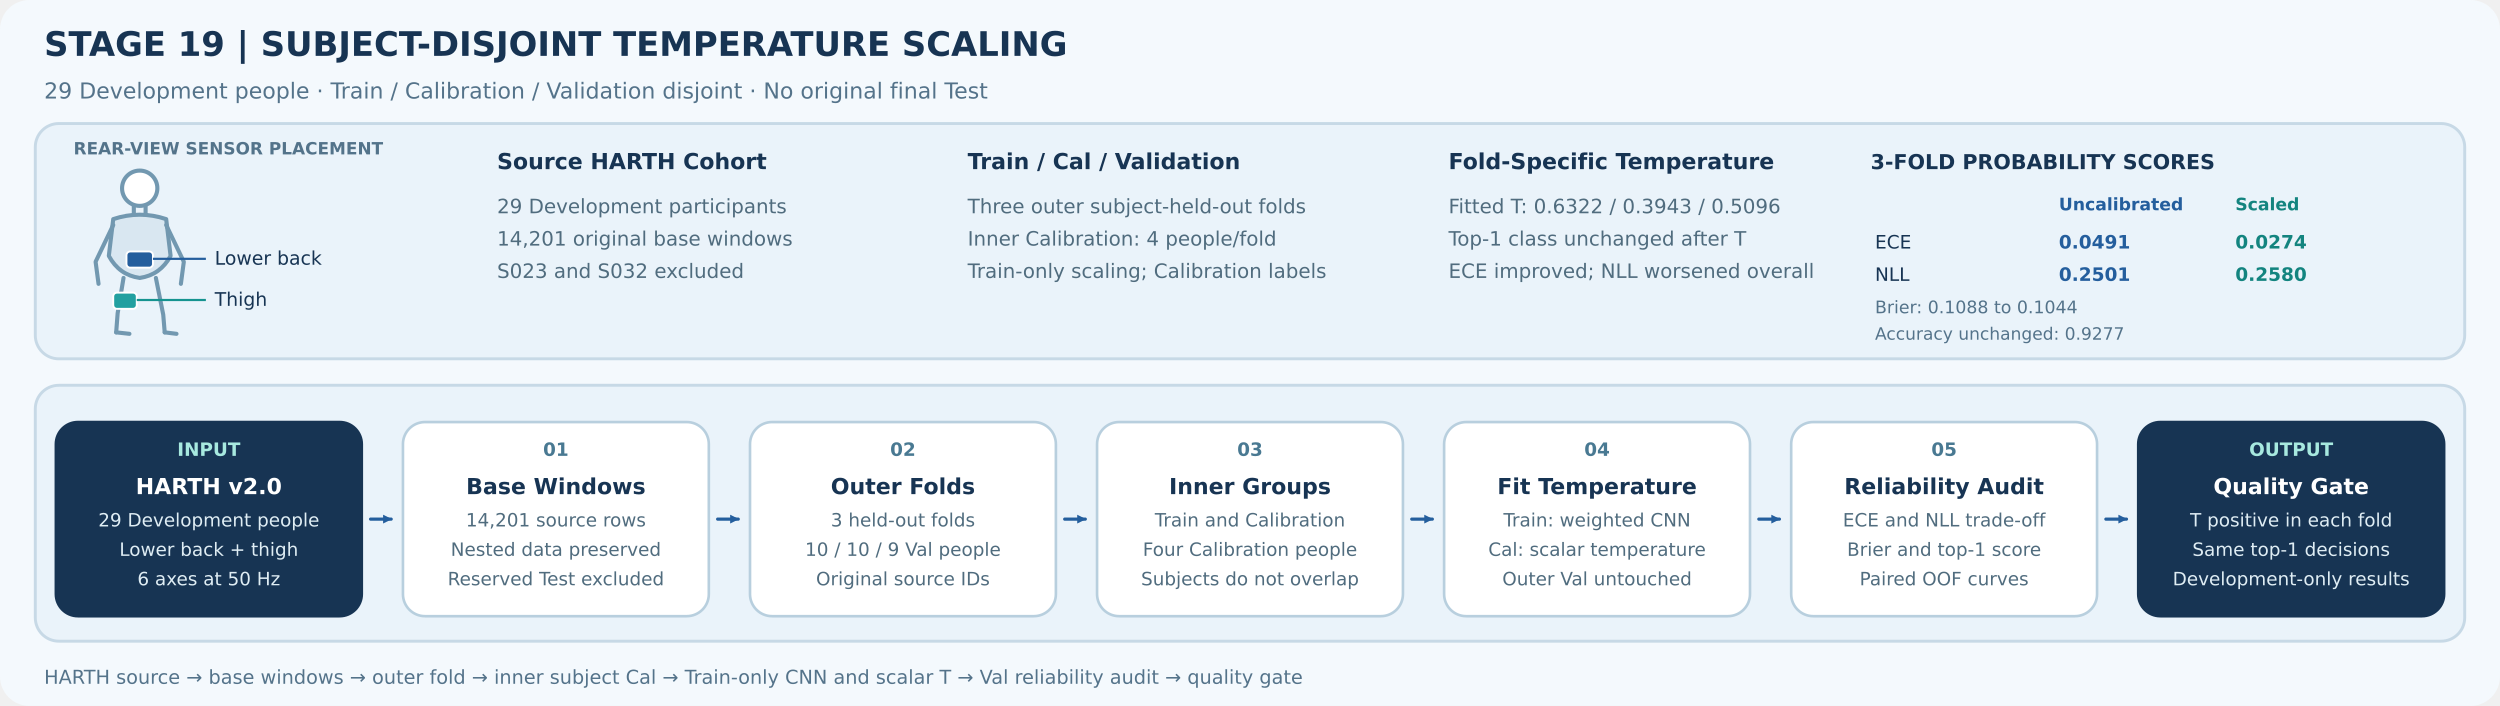
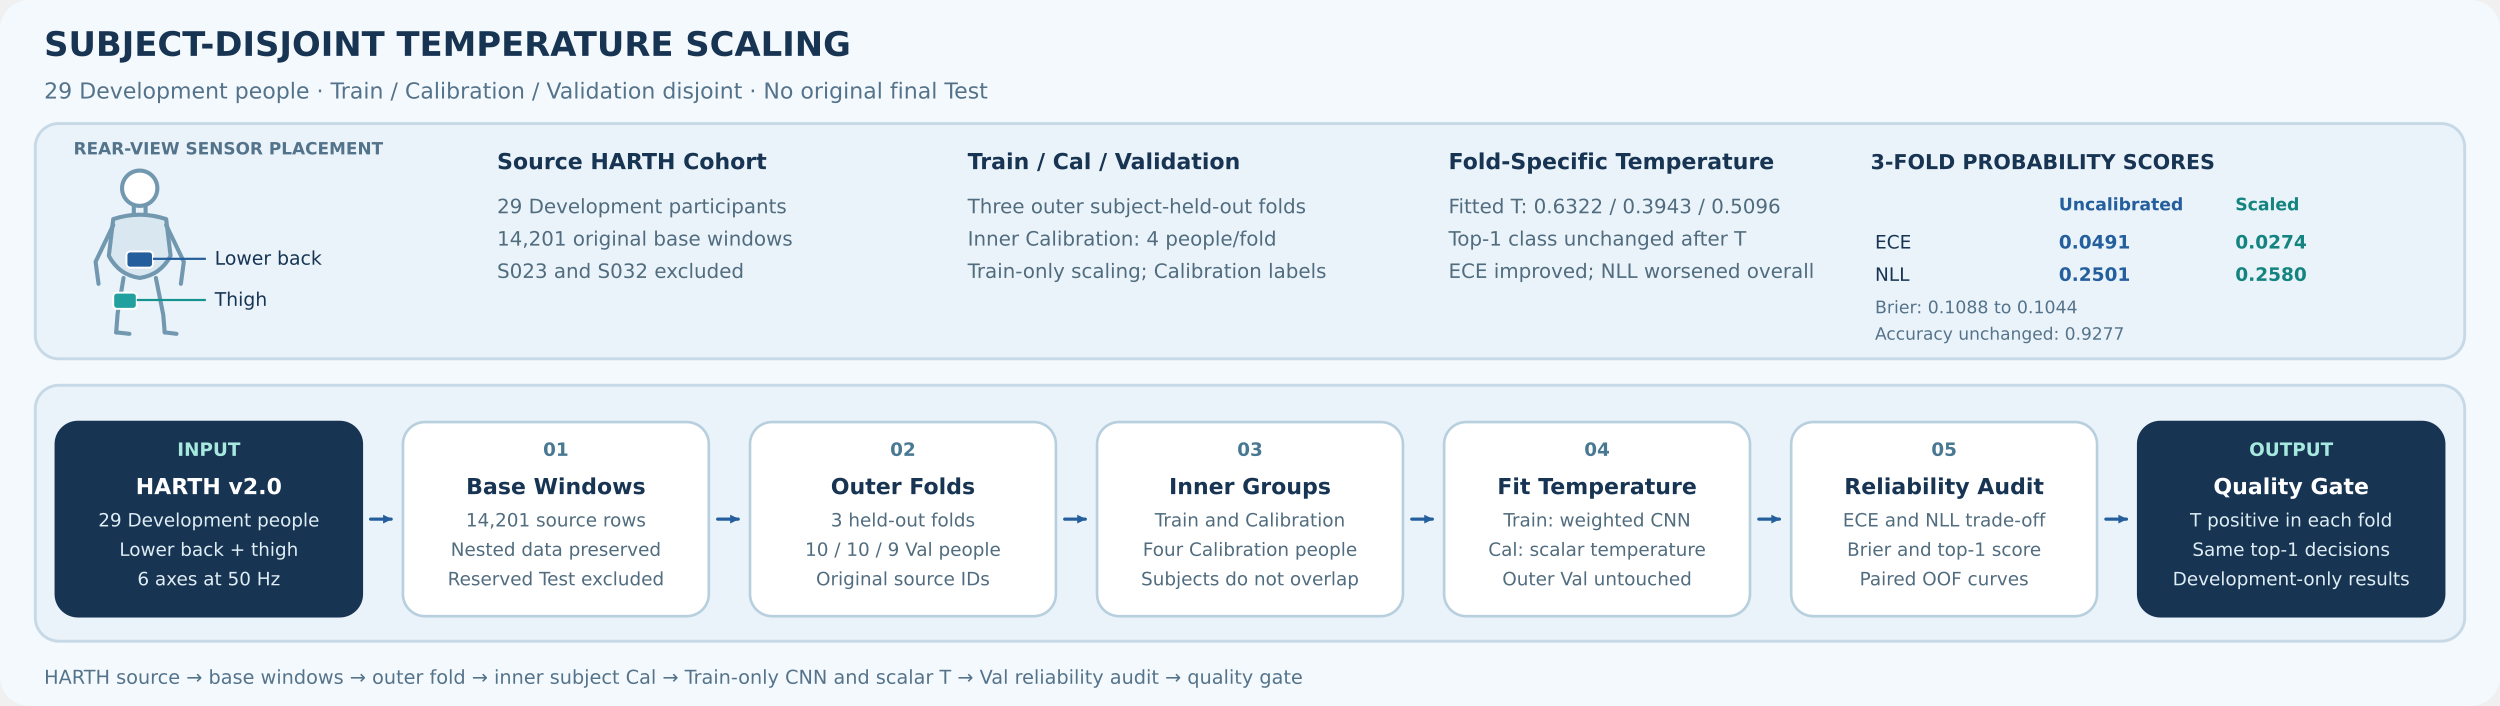
<svg xmlns="http://www.w3.org/2000/svg" width="1700" height="480" viewBox="0 0 1700 480" role="img" aria-labelledby="title desc">
  <defs>
    <marker id="small-arrow" markerUnits="userSpaceOnUse" markerWidth="6" markerHeight="6" refX="5.5" refY="3" orient="auto">
      <path d="M0 0 L6 3 L0 6 Z" fill="#245E9D" />
    </marker>
  </defs>
  <rect width="1700" height="480" rx="20" fill="#F4F9FD" />
  <g font-family="DejaVu Sans, Arial, sans-serif">
-     <text x="30" y="38" font-size="23" font-weight="700" fill="#173453">STAGE 19 | SUBJECT-DISJOINT TEMPERATURE SCALING</text>
+     <text x="30" y="38" font-size="23" font-weight="700" fill="#173453">SUBJECT-DISJOINT TEMPERATURE SCALING</text>
    <text x="30" y="67" font-size="15" fill="#54738A">29 Development people · Train / Calibration / Validation disjoint · No original final Test</text>
    <rect x="24" y="84" width="1652" height="160" rx="16" fill="#EAF3FA" stroke="#C7D9E6" stroke-width="2" />
    <rect x="24" y="262" width="1652" height="174" rx="16" fill="#EAF3FA" stroke="#C7D9E6" stroke-width="2" />
    <g aria-label="Rear-view two-sensor placement, completely within context panel">
      <text x="50" y="105" font-size="11.5" font-weight="700" fill="#53738A">REAR-VIEW SENSOR PLACEMENT</text>
      <g stroke="#7298B0" stroke-width="2.8" stroke-linecap="round" stroke-linejoin="round">
        <circle cx="95" cy="128" r="12" fill="#FFFFFF" />
        <path d="M91 140 L91 147 M99 140 L99 147" fill="none" />
        <path d="M77 149 Q95 143 113 149 L116 174 Q109 187 95 189 Q81 187 74 174 Z" fill="#D9E7F1" />
        <path d="M77 153 L65 178 L67 193 M113 153 L125 178 L123 193" fill="none" />
        <path d="M84 189 L80 213 L79 226 M106 189 L111 214 L112 226" fill="none" />
        <path d="M79 226 L88 227 M112 226 L120 227" fill="none" />
      </g>
      <rect x="86" y="171" width="18" height="11" rx="2.5" fill="#245E9D" stroke="#FFFFFF" stroke-width="1.3" />
      <rect x="77" y="199" width="16" height="11" rx="2.5" fill="#22A0A0" stroke="#FFFFFF" stroke-width="1.3" />
      <path d="M104 176 H140" stroke="#245E9D" stroke-width="1.5" />
      <text x="146" y="180" font-size="12.8" fill="#173453">Lower back</text>
      <path d="M93 204 H140" stroke="#15938F" stroke-width="1.5" />
      <text x="146" y="208" font-size="12.8" fill="#173453">Thigh</text>
    </g>
    <g>
      <text x="338" y="115" font-size="15" font-weight="700" fill="#173453">Source HARTH Cohort</text>
      <text x="338" y="145" font-size="13.5" fill="#506C7E">29 Development participants</text>
      <text x="338" y="167" font-size="13.5" fill="#506C7E">14,201 original base windows</text>
      <text x="338" y="189" font-size="13.5" fill="#506C7E">S023 and S032 excluded</text>
    </g>
    <g>
      <text x="658" y="115" font-size="15" font-weight="700" fill="#173453">Train / Cal / Validation</text>
      <text x="658" y="145" font-size="13.5" fill="#506C7E">Three outer subject-held-out folds</text>
      <text x="658" y="167" font-size="13.5" fill="#506C7E">Inner Calibration: 4 people/fold</text>
      <text x="658" y="189" font-size="13.5" fill="#506C7E">Train-only scaling; Calibration labels</text>
    </g>
    <g>
      <text x="985" y="115" font-size="15" font-weight="700" fill="#173453">Fold-Specific Temperature</text>
      <text x="985" y="145" font-size="13.5" fill="#506C7E">Fitted T: 0.6322 / 0.3943 / 0.5096</text>
      <text x="985" y="167" font-size="13.5" fill="#506C7E">Top-1 class unchanged after T</text>
      <text x="985" y="189" font-size="13.5" fill="#506C7E">ECE improved; NLL worsened overall</text>
    </g>
    <g aria-label="Observed mean Development reliability and scoring-rule trade-offs">
      <text x="1272" y="115" font-size="14" font-weight="700" fill="#173453">3-FOLD PROBABILITY SCORES</text>
      <text x="1400" y="143" font-size="11.7" font-weight="700" fill="#245E9D">Uncalibrated</text>
      <text x="1520" y="143" font-size="11.7" font-weight="700" fill="#13847F">Scaled</text>
      <text x="1275" y="169" font-size="12.6" fill="#173453">ECE</text>
      <text x="1400" y="169" font-size="12.6" font-weight="700" fill="#245E9D">0.0491</text>
      <text x="1520" y="169" font-size="12.6" font-weight="700" fill="#13847F">0.0274</text>
      <text x="1275" y="191" font-size="12.6" fill="#173453">NLL</text>
      <text x="1400" y="191" font-size="12.6" font-weight="700" fill="#245E9D">0.2501</text>
      <text x="1520" y="191" font-size="12.6" font-weight="700" fill="#13847F">0.2580</text>
      <text x="1275" y="213" font-size="11.8" fill="#54738A">Brier: 0.1088 to 0.1044</text>
      <text x="1275" y="231" font-size="11.6" fill="#54738A">Accuracy unchanged: 0.9277</text>
    </g>
    <g aria-label="Six identical short inter-block arrows">
      <path d="M252 353 H266" fill="none" stroke="#245E9D" stroke-width="2.2" stroke-linecap="round" marker-end="url(#small-arrow)" />
      <path d="M488 353 H502" fill="none" stroke="#245E9D" stroke-width="2.2" stroke-linecap="round" marker-end="url(#small-arrow)" />
      <path d="M724 353 H738" fill="none" stroke="#245E9D" stroke-width="2.2" stroke-linecap="round" marker-end="url(#small-arrow)" />
      <path d="M960 353 H974" fill="none" stroke="#245E9D" stroke-width="2.2" stroke-linecap="round" marker-end="url(#small-arrow)" />
      <path d="M1196 353 H1210" fill="none" stroke="#245E9D" stroke-width="2.2" stroke-linecap="round" marker-end="url(#small-arrow)" />
      <path d="M1432 353 H1446" fill="none" stroke="#245E9D" stroke-width="2.2" stroke-linecap="round" marker-end="url(#small-arrow)" />
    </g>
    <g aria-label="Seven matched-protocol research workflow blocks">
      <g class="process-block">
        <rect x="38" y="287" width="208" height="132" rx="15" fill="#173453" stroke="#173453" stroke-width="1.8" />
        <text x="142" y="310" text-anchor="middle" font-size="12.5" font-weight="700" fill="#A7E9DF">INPUT</text>
        <text x="142" y="336" text-anchor="middle" font-size="15" font-weight="700" fill="#FFFFFF">HARTH v2.0</text>
        <text x="142" y="358" text-anchor="middle" font-size="12.5" fill="#DFEDF4">29 Development people</text>
        <text x="142" y="378" text-anchor="middle" font-size="12.5" fill="#DFEDF4">Lower back + thigh</text>
        <text x="142" y="398" text-anchor="middle" font-size="12.5" fill="#DFEDF4">6 axes at 50 Hz</text>
      </g>
      <g class="process-block">
        <rect x="274" y="287" width="208" height="132" rx="15" fill="#FFFFFF" stroke="#B8CFDE" stroke-width="1.8" />
        <text x="378" y="310" text-anchor="middle" font-size="12.5" font-weight="700" fill="#497992">01</text>
        <text x="378" y="336" text-anchor="middle" font-size="15" font-weight="700" fill="#173453">Base Windows</text>
        <text x="378" y="358" text-anchor="middle" font-size="12.5" fill="#506C7E">14,201 source rows</text>
        <text x="378" y="378" text-anchor="middle" font-size="12.5" fill="#506C7E">Nested data preserved</text>
        <text x="378" y="398" text-anchor="middle" font-size="12.5" fill="#506C7E">Reserved Test excluded</text>
      </g>
      <g class="process-block">
        <rect x="510" y="287" width="208" height="132" rx="15" fill="#FFFFFF" stroke="#B8CFDE" stroke-width="1.8" />
        <text x="614" y="310" text-anchor="middle" font-size="12.5" font-weight="700" fill="#497992">02</text>
        <text x="614" y="336" text-anchor="middle" font-size="15" font-weight="700" fill="#173453">Outer Folds</text>
        <text x="614" y="358" text-anchor="middle" font-size="12.5" fill="#506C7E">3 held-out folds</text>
        <text x="614" y="378" text-anchor="middle" font-size="12.5" fill="#506C7E">10 / 10 / 9 Val people</text>
        <text x="614" y="398" text-anchor="middle" font-size="12.5" fill="#506C7E">Original source IDs</text>
      </g>
      <g class="process-block">
        <rect x="746" y="287" width="208" height="132" rx="15" fill="#FFFFFF" stroke="#B8CFDE" stroke-width="1.8" />
        <text x="850" y="310" text-anchor="middle" font-size="12.5" font-weight="700" fill="#497992">03</text>
        <text x="850" y="336" text-anchor="middle" font-size="15" font-weight="700" fill="#173453">Inner Groups</text>
        <text x="850" y="358" text-anchor="middle" font-size="12.5" fill="#506C7E">Train and Calibration</text>
        <text x="850" y="378" text-anchor="middle" font-size="12.5" fill="#506C7E">Four Calibration people</text>
        <text x="850" y="398" text-anchor="middle" font-size="12.5" fill="#506C7E">Subjects do not overlap</text>
      </g>
      <g class="process-block">
        <rect x="982" y="287" width="208" height="132" rx="15" fill="#FFFFFF" stroke="#B8CFDE" stroke-width="1.8" />
        <text x="1086" y="310" text-anchor="middle" font-size="12.5" font-weight="700" fill="#497992">04</text>
        <text x="1086" y="336" text-anchor="middle" font-size="15" font-weight="700" fill="#173453">Fit Temperature</text>
        <text x="1086" y="358" text-anchor="middle" font-size="12.5" fill="#506C7E">Train: weighted CNN</text>
        <text x="1086" y="378" text-anchor="middle" font-size="12.5" fill="#506C7E">Cal: scalar temperature</text>
        <text x="1086" y="398" text-anchor="middle" font-size="12.5" fill="#506C7E">Outer Val untouched</text>
      </g>
      <g class="process-block">
        <rect x="1218" y="287" width="208" height="132" rx="15" fill="#FFFFFF" stroke="#B8CFDE" stroke-width="1.8" />
        <text x="1322" y="310" text-anchor="middle" font-size="12.5" font-weight="700" fill="#497992">05</text>
        <text x="1322" y="336" text-anchor="middle" font-size="15" font-weight="700" fill="#173453">Reliability Audit</text>
        <text x="1322" y="358" text-anchor="middle" font-size="12.5" fill="#506C7E">ECE and NLL trade-off</text>
        <text x="1322" y="378" text-anchor="middle" font-size="12.5" fill="#506C7E">Brier and top-1 score</text>
        <text x="1322" y="398" text-anchor="middle" font-size="12.5" fill="#506C7E">Paired OOF curves</text>
      </g>
      <g class="process-block">
        <rect x="1454" y="287" width="208" height="132" rx="15" fill="#173453" stroke="#173453" stroke-width="1.8" />
        <text x="1558" y="310" text-anchor="middle" font-size="12.5" font-weight="700" fill="#A7E9DF">OUTPUT</text>
        <text x="1558" y="336" text-anchor="middle" font-size="15" font-weight="700" fill="#FFFFFF">Quality Gate</text>
        <text x="1558" y="358" text-anchor="middle" font-size="12.5" fill="#DFEDF4">T positive in each fold</text>
        <text x="1558" y="378" text-anchor="middle" font-size="12.5" fill="#DFEDF4">Same top-1 decisions</text>
        <text x="1558" y="398" text-anchor="middle" font-size="12.5" fill="#DFEDF4">Development-only results</text>
      </g>
    </g>
    <text x="30" y="465" font-size="13.1" fill="#54738A">HARTH source → base windows → outer fold → inner subject Cal → Train-only CNN and scalar T → Val reliability audit → quality gate</text>
  </g>
</svg>
